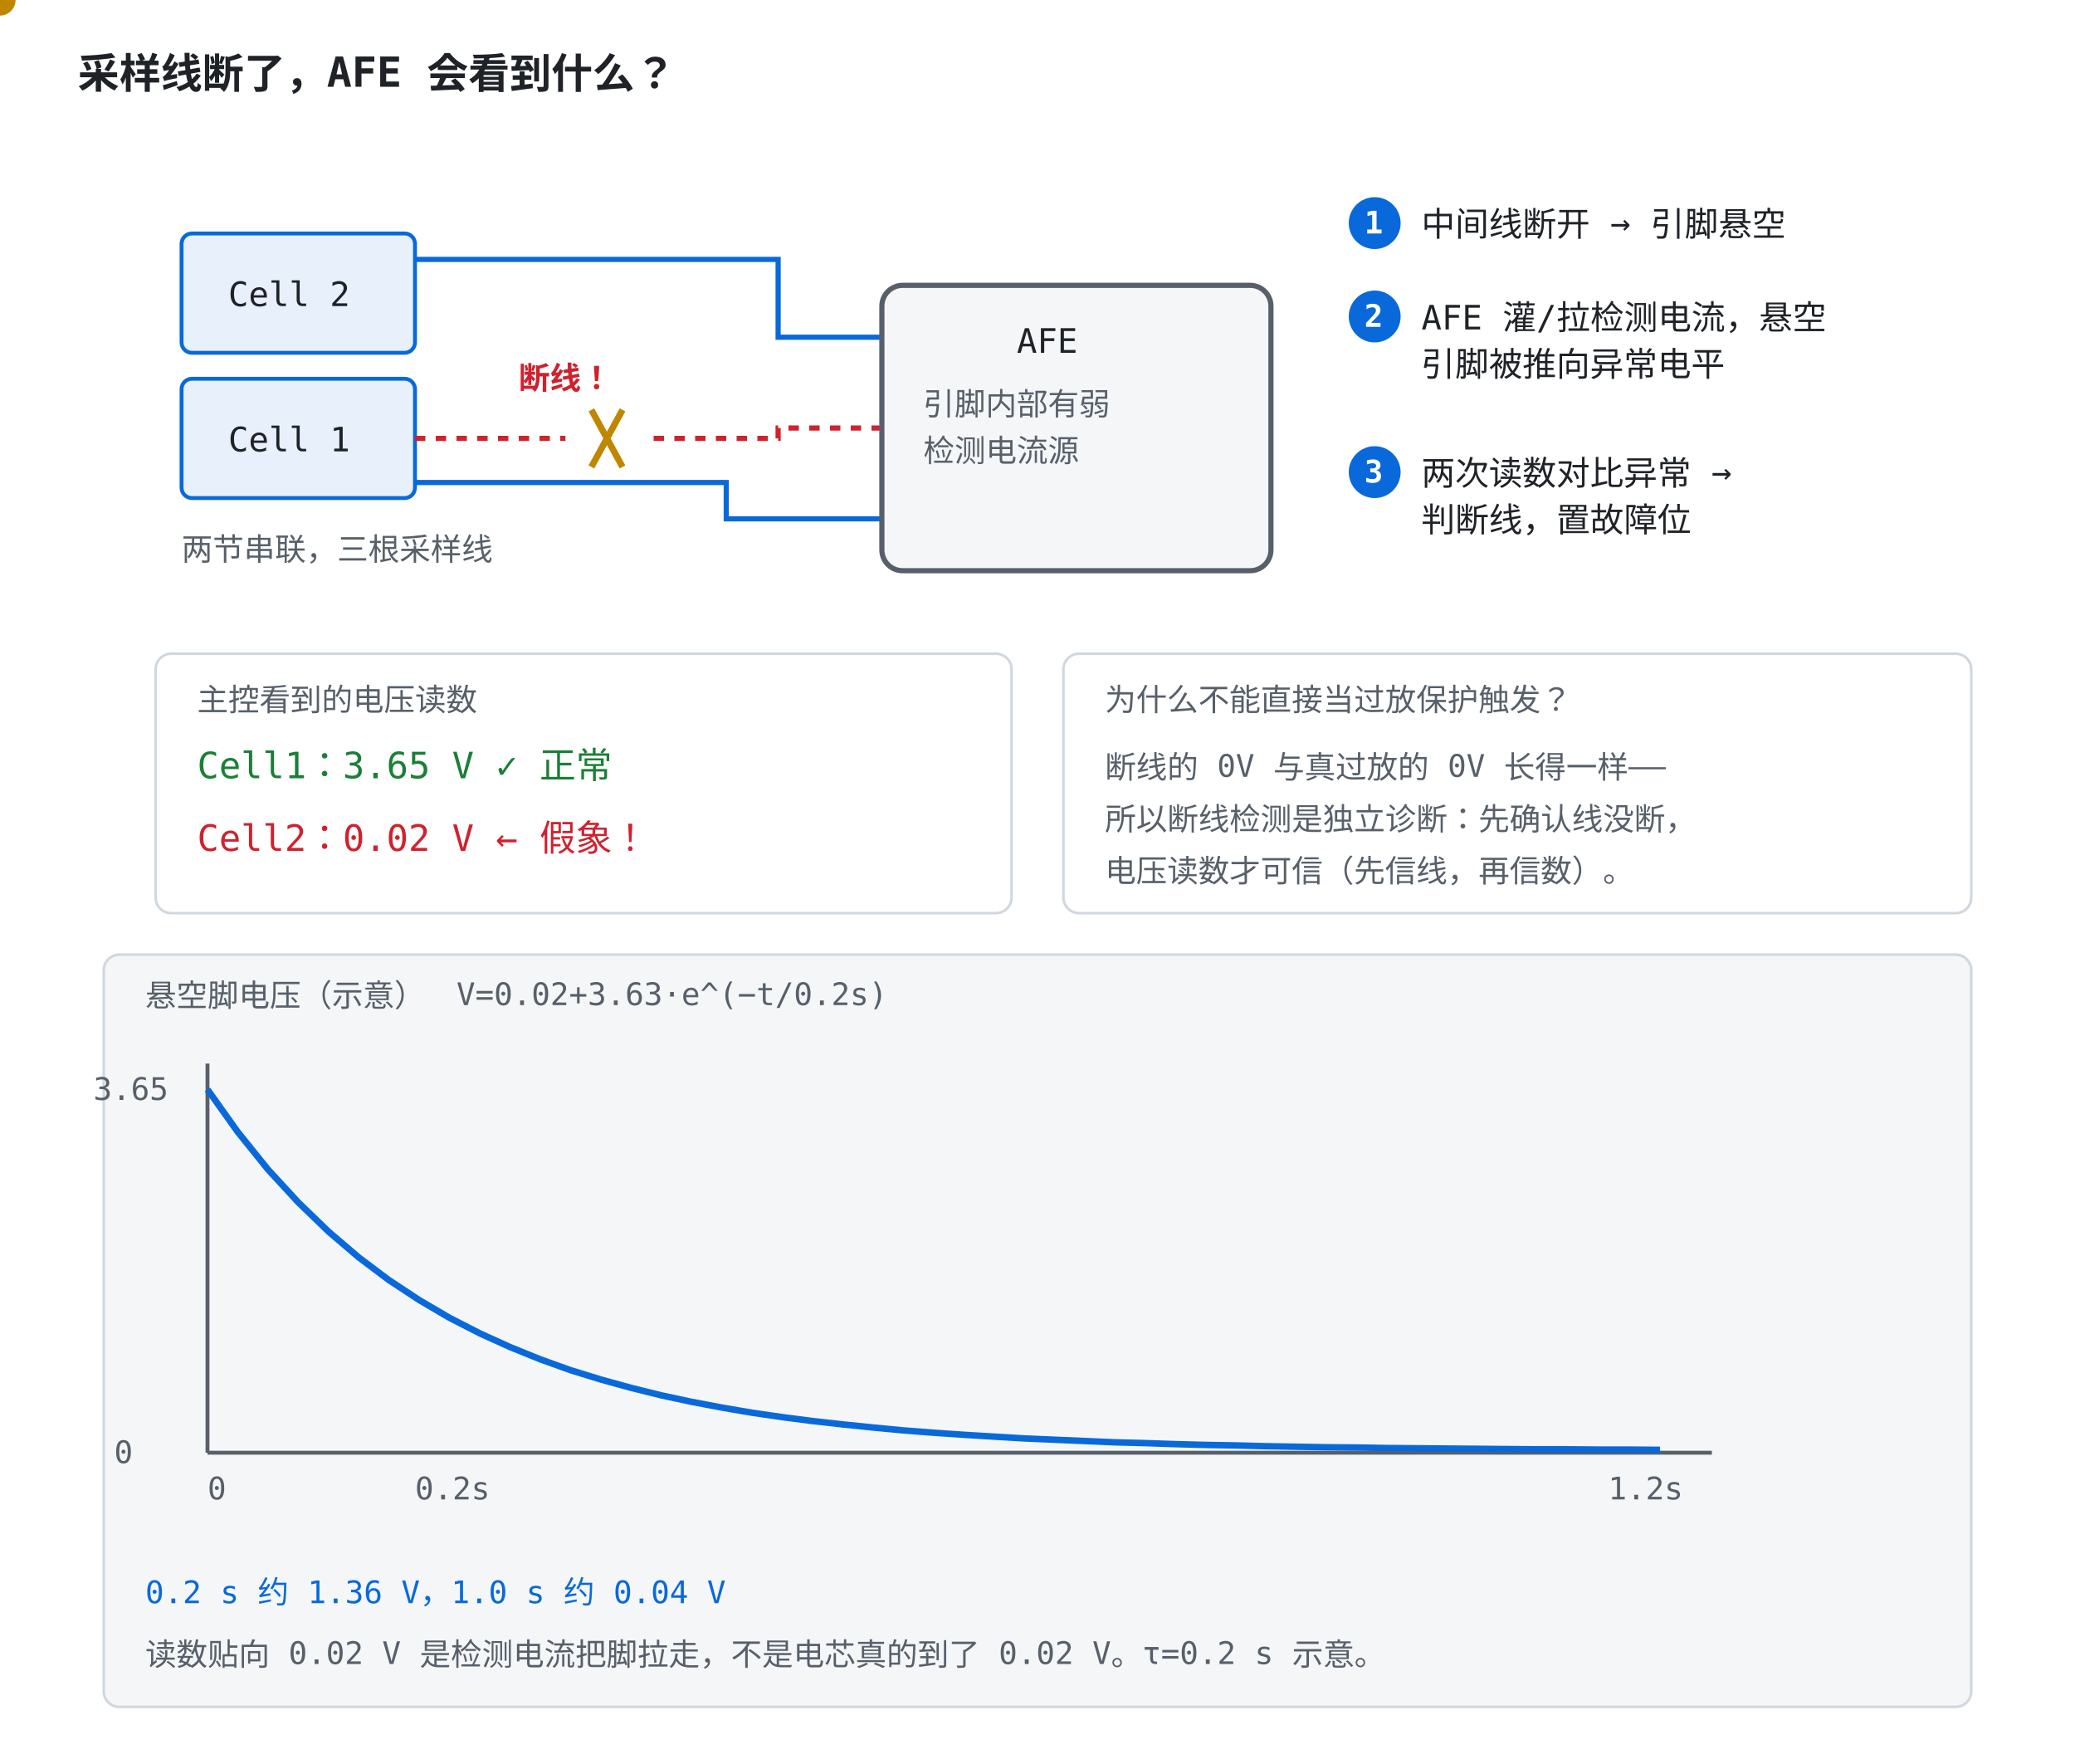
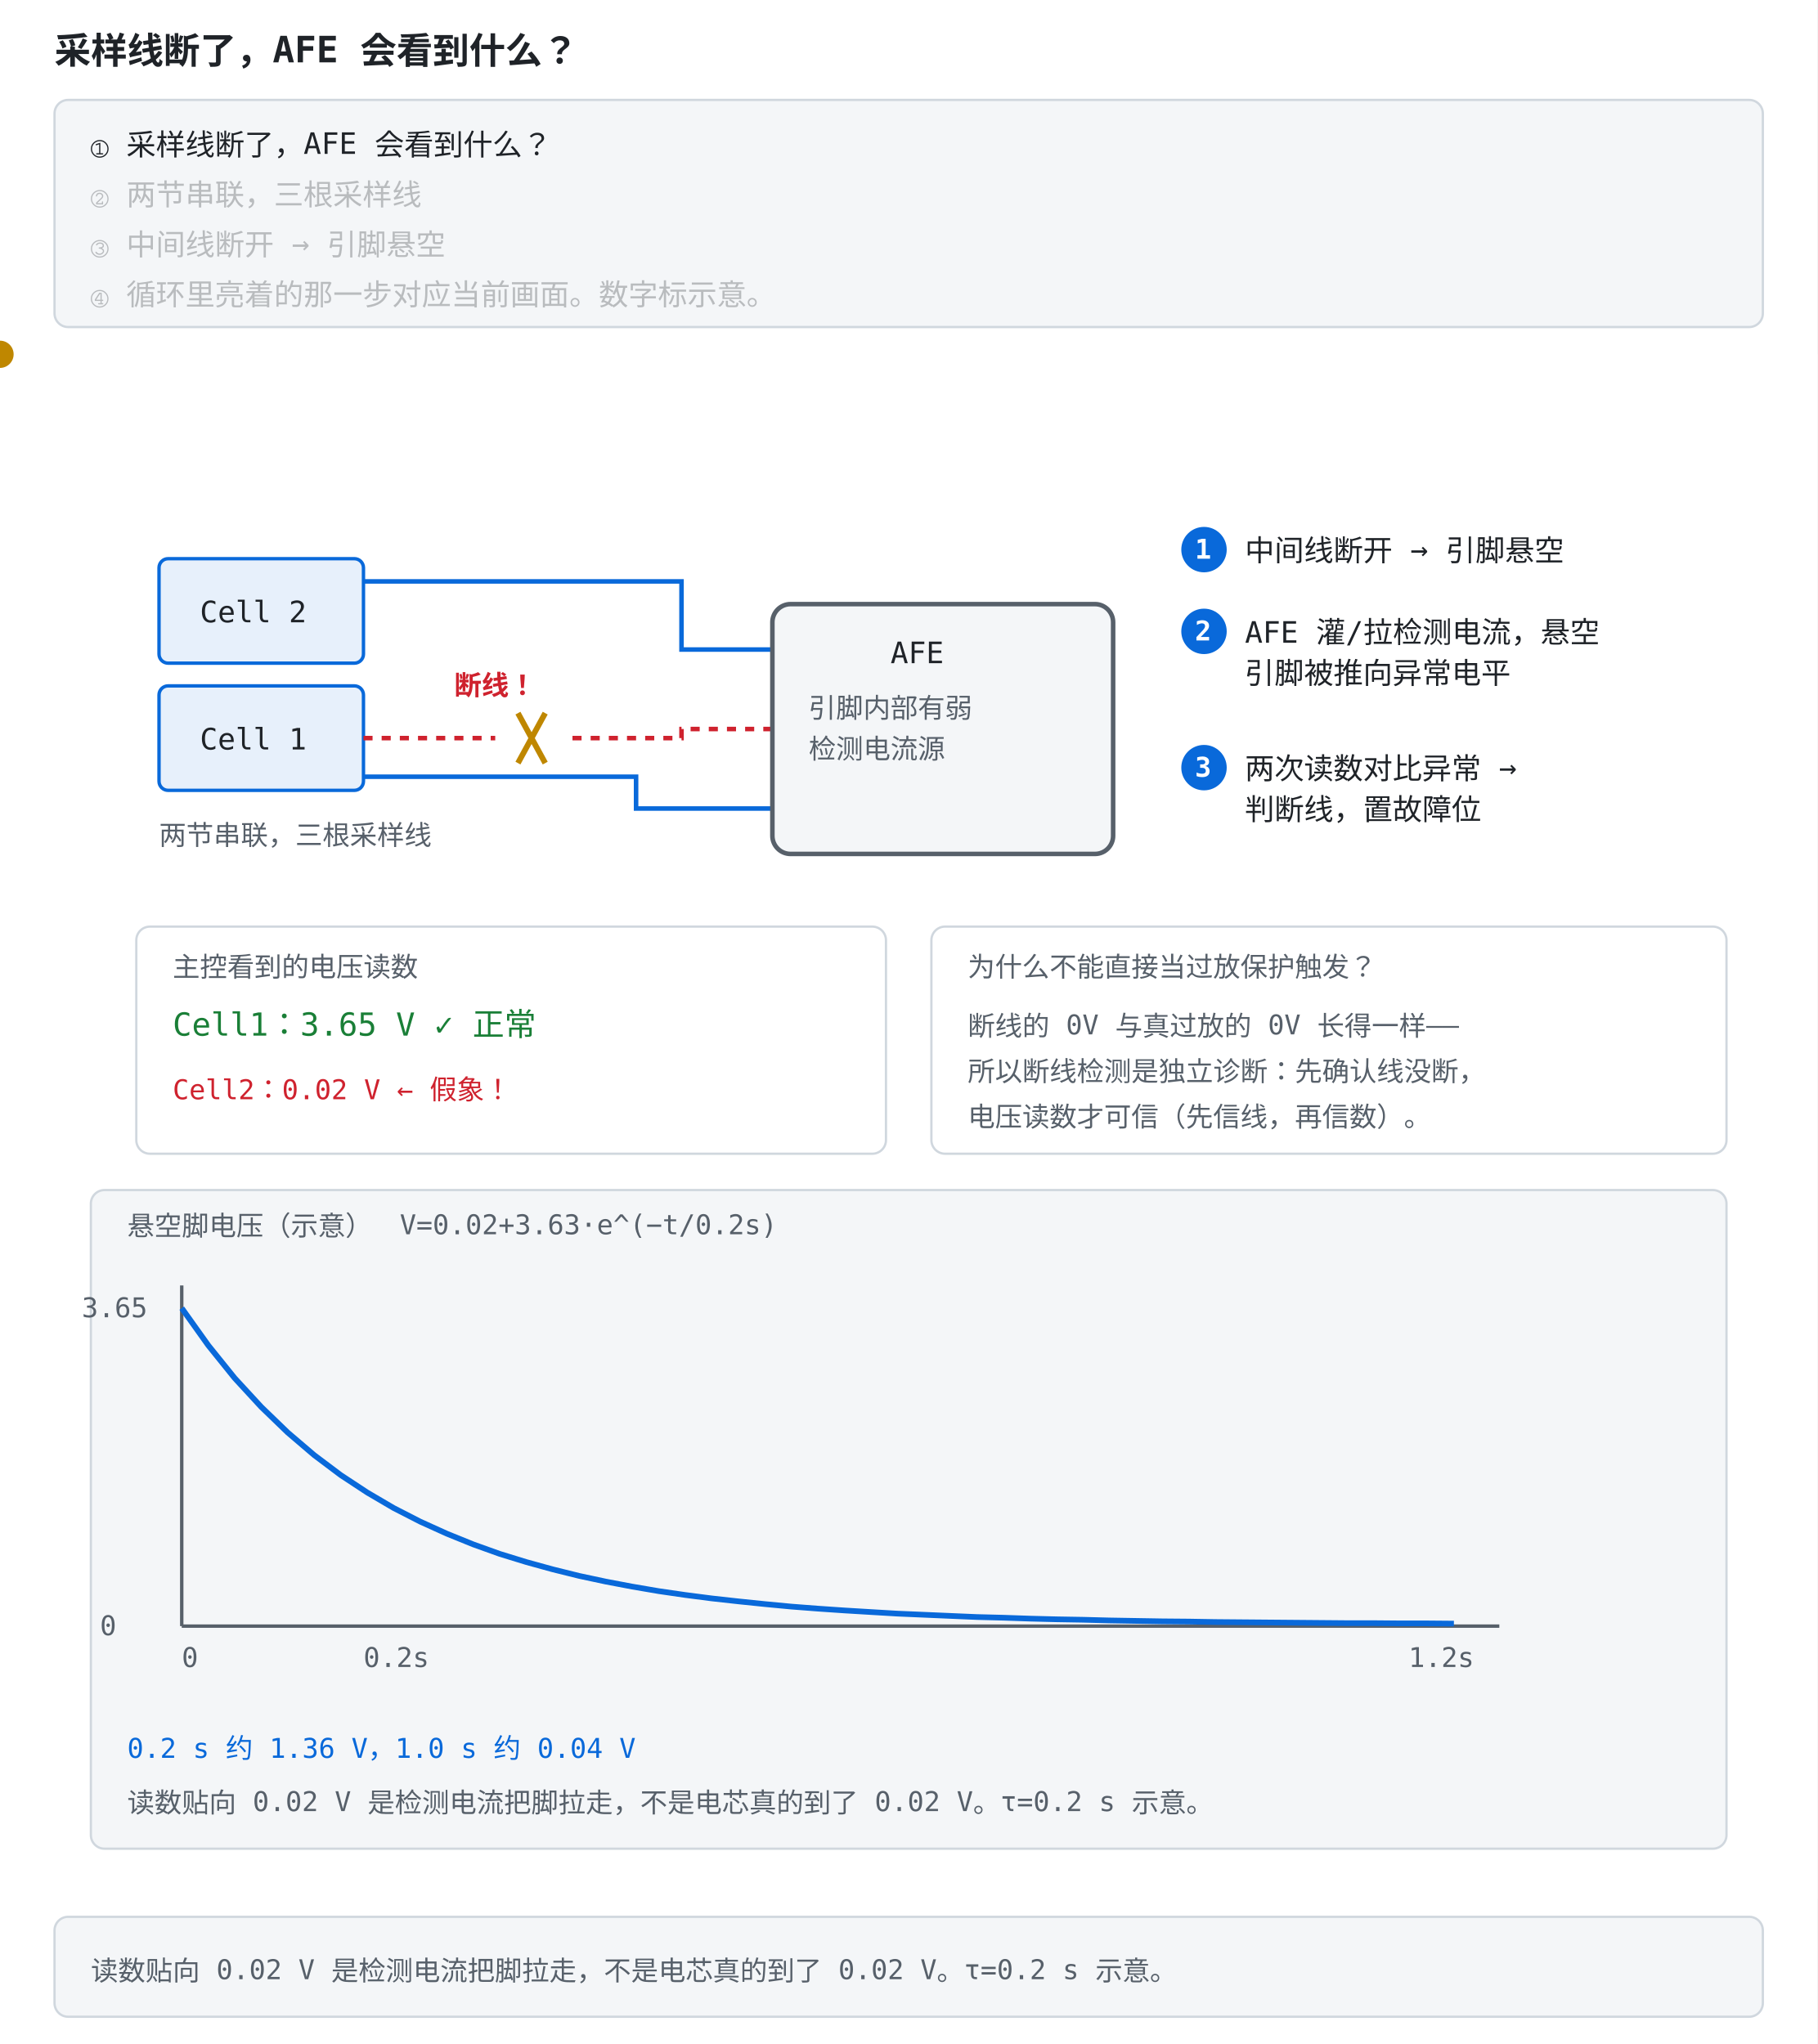
- <svg xmlns="http://www.w3.org/2000/svg" viewBox="0 0 800 680" role="img" font-family="ui-monospace, Consolas, monospace">
+ <svg xmlns="http://www.w3.org/2000/svg" viewBox="0 -156 800 900" role="img" font-family="ui-monospace, Consolas, monospace">
  <style>
    .bg { fill: #ffffff; }
    .panel { fill: #f4f6f8; stroke: #d0d7de; }
    .txt { fill: #1f2328; font-size: 13px; }
    .small { fill: #57606a; font-size: 12px; }
    .title { fill: #1f2328; font-size: 16px; font-weight: bold; }
    .cell { fill: #e7f0fb; stroke: #0969da; stroke-width: 1.5; }
    .wire { stroke: #0969da; stroke-width: 2; fill: none; }
    .broken { stroke: #cf222e; stroke-width: 2; stroke-dasharray: 4 4; fill: none; }
    .chip { fill: #f4f6f8; stroke: #57606a; stroke-width: 2; }
    .ok { fill: #1a7f37; }
    .bad { fill: #cf222e; }
    .spark { stroke: #bf8700; stroke-width: 2.5; }
    .gauge { fill: #ffffff; stroke: #d0d7de; }
    .badge { fill: #0969da; }
    .badget { fill: #ffffff; font-size: 12px; font-weight: bold; }
    .axis { stroke: #57606a; stroke-width: 1.5; fill: none; }
    .lineb { stroke: #0969da; stroke-width: 2.5; fill: none; }
    .doty { fill: #bf8700; }
    .hi { fill: #0969da; }
    @media (prefers-color-scheme: dark) {
      .bg { fill: #0d1117; }
      .panel { fill: #161b22; stroke: #30363d; }
      .txt { fill: #e6edf3; }
      .small { fill: #8b949e; }
      .title { fill: #e6edf3; }
      .cell { fill: #12233a; stroke: #4493f8; }
      .wire { stroke: #4493f8; }
      .broken { stroke: #ff7b72; }
      .chip { fill: #161b22; stroke: #8b949e; }
      .ok { fill: #3fb950; }
      .bad { fill: #ff7b72; }
      .spark { stroke: #d29922; }
      .gauge { fill: #0d1117; stroke: #30363d; }
      .badge { fill: #4493f8; }
      .badget { fill: #0d1117; }
      .axis { stroke: #8b949e; }
      .lineb { stroke: #4493f8; }
      .doty { fill: #d29922; }
      .hi { fill: #4493f8; }
    }
  </style>
+   <rect class="bg" x="0" y="-156" width="800" height="900" />
+   <text class="title" x="24" y="-128">采样线断了，AFE 会看到什么？</text>
+   <rect class="panel" x="24" y="-112" width="752" height="100" rx="6" />
+   <text class="txt" x="40" y="-88" opacity="1">① 采样线断了，AFE 会看到什么？<animate attributeName="opacity" values="1;1;0.28;0.28;0.28;0.28;0.28;0.28" keyTimes="0;0.249;0.25;0.499;0.5;0.749;0.75;1" dur="12s" repeatCount="indefinite" />
+   </text>
+   <text class="txt" x="40" y="-66" opacity="0.28">② 两节串联，三根采样线<animate attributeName="opacity" values="0.28;0.28;1;1;0.28;0.28;0.28;0.28" keyTimes="0;0.249;0.25;0.499;0.5;0.749;0.75;1" dur="12s" repeatCount="indefinite" />
+   </text>
+   <text class="txt" x="40" y="-44" opacity="0.28">③ 中间线断开 → 引脚悬空<animate attributeName="opacity" values="0.28;0.28;0.28;0.28;1;1;0.28;0.28" keyTimes="0;0.249;0.25;0.499;0.5;0.749;0.75;1" dur="12s" repeatCount="indefinite" />
+   </text>
+   <text class="txt" x="40" y="-22" opacity="0.28">④ 循环里亮着的那一步对应当前画面。数字标示意。<animate attributeName="opacity" values="0.28;0.28;0.28;0.28;0.28;0.28;1;1" keyTimes="0;0.249;0.25;0.499;0.5;0.749;0.75;1" dur="12s" repeatCount="indefinite" />
+   </text>
+   <rect class="panel" x="24" y="688" width="752" height="44" rx="6" />
+   <text class="small" x="40" y="716">读数贴向 0.02 V 是检测电流把脚拉走，不是电芯真的到了 0.02 V。τ=0.2 s 示意。</text>
  <rect class="bg" width="800" height="680" />
-   <text class="title" x="30" y="34">采样线断了，AFE 会看到什么？</text>
  <g>
    <rect class="cell" x="70" y="90" width="90" height="46" rx="4" />
    <text class="txt" x="88" y="118">Cell 2</text>
    <rect class="cell" x="70" y="146" width="90" height="46" rx="4" />
    <text class="txt" x="88" y="174">Cell 1</text>
    <text class="small" x="70" y="216">两节串联，三根采样线</text>
  </g>
  <path class="wire" d="M 160 100 H 300 V 130 H 340" />
  <path class="broken" d="M 160 169 H 218 M 252 169 H 300 V 165 H 340" />
  <path class="wire" d="M 160 186 H 280 V 200 H 340" />
  <g>
    <line class="spark" x1="228" y1="158" x2="240" y2="180">
      <animate attributeName="opacity" values="1;0.1;1" dur="0.7s" repeatCount="indefinite" />
    </line>
    <line class="spark" x1="240" y1="158" x2="228" y2="180">
      <animate attributeName="opacity" values="0.1;1;0.1" dur="0.7s" repeatCount="indefinite" />
    </line>
-     <text class="bad" x="200" y="150" font-size="12" font-weight="bold">断线！</text>
+     <text class="bad small" x="200" y="150" font-size="12" font-weight="bold">断线！</text>
  </g>
  <rect class="chip" x="340" y="110" width="150" height="110" rx="8" />
  <text class="txt" x="392" y="136">AFE</text>
  <text class="small" x="356" y="160">引脚内部有弱</text>
  <text class="small" x="356" y="178">检测电流源</text>
  <g>
    <circle class="badge" cx="530" cy="86" r="10" />
-     <text class="badget" x="526" y="90">1</text>
+     <text class="badget small" x="526" y="90">1</text>
    <text class="txt" x="548" y="91">中间线断开 → 引脚悬空</text>
    <circle class="badge" cx="530" cy="122" r="10" />
-     <text class="badget" x="526" y="126">2</text>
+     <text class="badget small" x="526" y="126">2</text>
    <text class="txt" x="548" y="127">AFE 灌/拉检测电流，悬空</text>
    <text class="txt" x="548" y="145">引脚被推向异常电平</text>
    <circle class="badge" cx="530" cy="182" r="10" />
-     <text class="badget" x="526" y="186">3</text>
+     <text class="badget small" x="526" y="186">3</text>
    <text class="txt" x="548" y="187">两次读数对比异常 →</text>
    <text class="txt" x="548" y="205">判断线，置故障位</text>
  </g>
  <rect class="gauge" x="60" y="252" width="330" height="100" rx="6" />
  <text class="small" x="76" y="274">主控看到的电压读数</text>
  <text class="ok" x="76" y="300" font-size="14">Cell1：3.65 V ✓ 正常</text>
-   <text class="bad" x="76" y="328" font-size="14">Cell2：0.02 V ← 假象！
+   <text class="bad small" x="76" y="328" font-size="14">Cell2：0.02 V ← 假象！
    <animate attributeName="opacity" values="1;0.55;1" dur="1.2s" repeatCount="indefinite" />
  </text>
  <rect class="gauge" x="410" y="252" width="350" height="100" rx="6" />
  <text class="small" x="426" y="274">为什么不能直接当过放保护触发？</text>
  <text class="small" x="426" y="300">断线的 0V 与真过放的 0V 长得一样——</text>
  <text class="small" x="426" y="320">所以断线检测是独立诊断：先确认线没断，</text>
  <text class="small" x="426" y="340">电压读数才可信（先信线，再信数）。</text>
  <rect class="panel" x="40" y="368" width="720" height="290" rx="6" />
  <text class="small" x="56" y="388">悬空脚电压（示意）　V=0.02+3.63·e^(−t/0.2s)</text>
  <line class="axis" x1="80" y1="410" x2="80" y2="560" />
  <line class="axis" x1="80" y1="560" x2="660" y2="560" />
  <text class="small" x="36" y="424">3.65</text>
  <text class="small" x="44" y="564">0</text>
  <text class="small" x="80" y="578">0</text>
  <text class="small" x="160" y="578">0.2s</text>
  <text class="small" x="620" y="578">1.2s</text>
  <polyline class="lineb" points="80.0,420.0 91.7,436.4 103.3,450.8 115.0,463.5 126.7,474.8 138.3,484.7 150.0,493.5 161.7,501.2 173.3,508.0 185.0,514.0 196.7,519.3 208.3,524.0 220.0,528.2 231.7,531.8 243.3,535.0 255.0,537.9 266.7,540.4 278.3,542.6 290.0,544.6 301.7,546.3 313.3,547.8 325.0,549.1 336.7,550.3 348.3,551.4 360.0,552.3 371.7,553.1 383.3,553.8 395.0,554.5 406.7,555.0 418.3,555.5 430.0,556.0 441.7,556.3 453.3,556.7 465.0,557.0 476.7,557.2 488.3,557.5 500.0,557.7 511.7,557.9 523.3,558.0 535.0,558.2 546.7,558.3 558.3,558.4 570.0,558.5 581.7,558.6 593.3,558.7 605.0,558.7 616.7,558.8 628.3,558.8 640.0,558.9" />
  <text class="hi" x="56" y="618">0.2 s 约 1.36 V，1.0 s 约 0.04 V</text>
  <circle class="doty" r="6">
    <animate attributeName="cx" values="80.0;126.7;173.3;220.0;266.7;313.3;360.0;406.7;453.3;500.0;546.7;593.3;640.0" keyTimes="0;0.083;0.167;0.25;0.333;0.417;0.5;0.583;0.667;0.75;0.833;0.917;1" dur="8s" repeatCount="indefinite" />
    <animate attributeName="cy" values="420.0;474.8;508.0;528.2;540.4;547.8;552.3;555.0;556.7;557.7;558.3;558.7;558.9" keyTimes="0;0.083;0.167;0.25;0.333;0.417;0.5;0.583;0.667;0.75;0.833;0.917;1" dur="8s" repeatCount="indefinite" />
  </circle>
  <text class="small" x="56" y="642">读数贴向 0.02 V 是检测电流把脚拉走，不是电芯真的到了 0.02 V。τ=0.2 s 示意。</text>
</svg>
